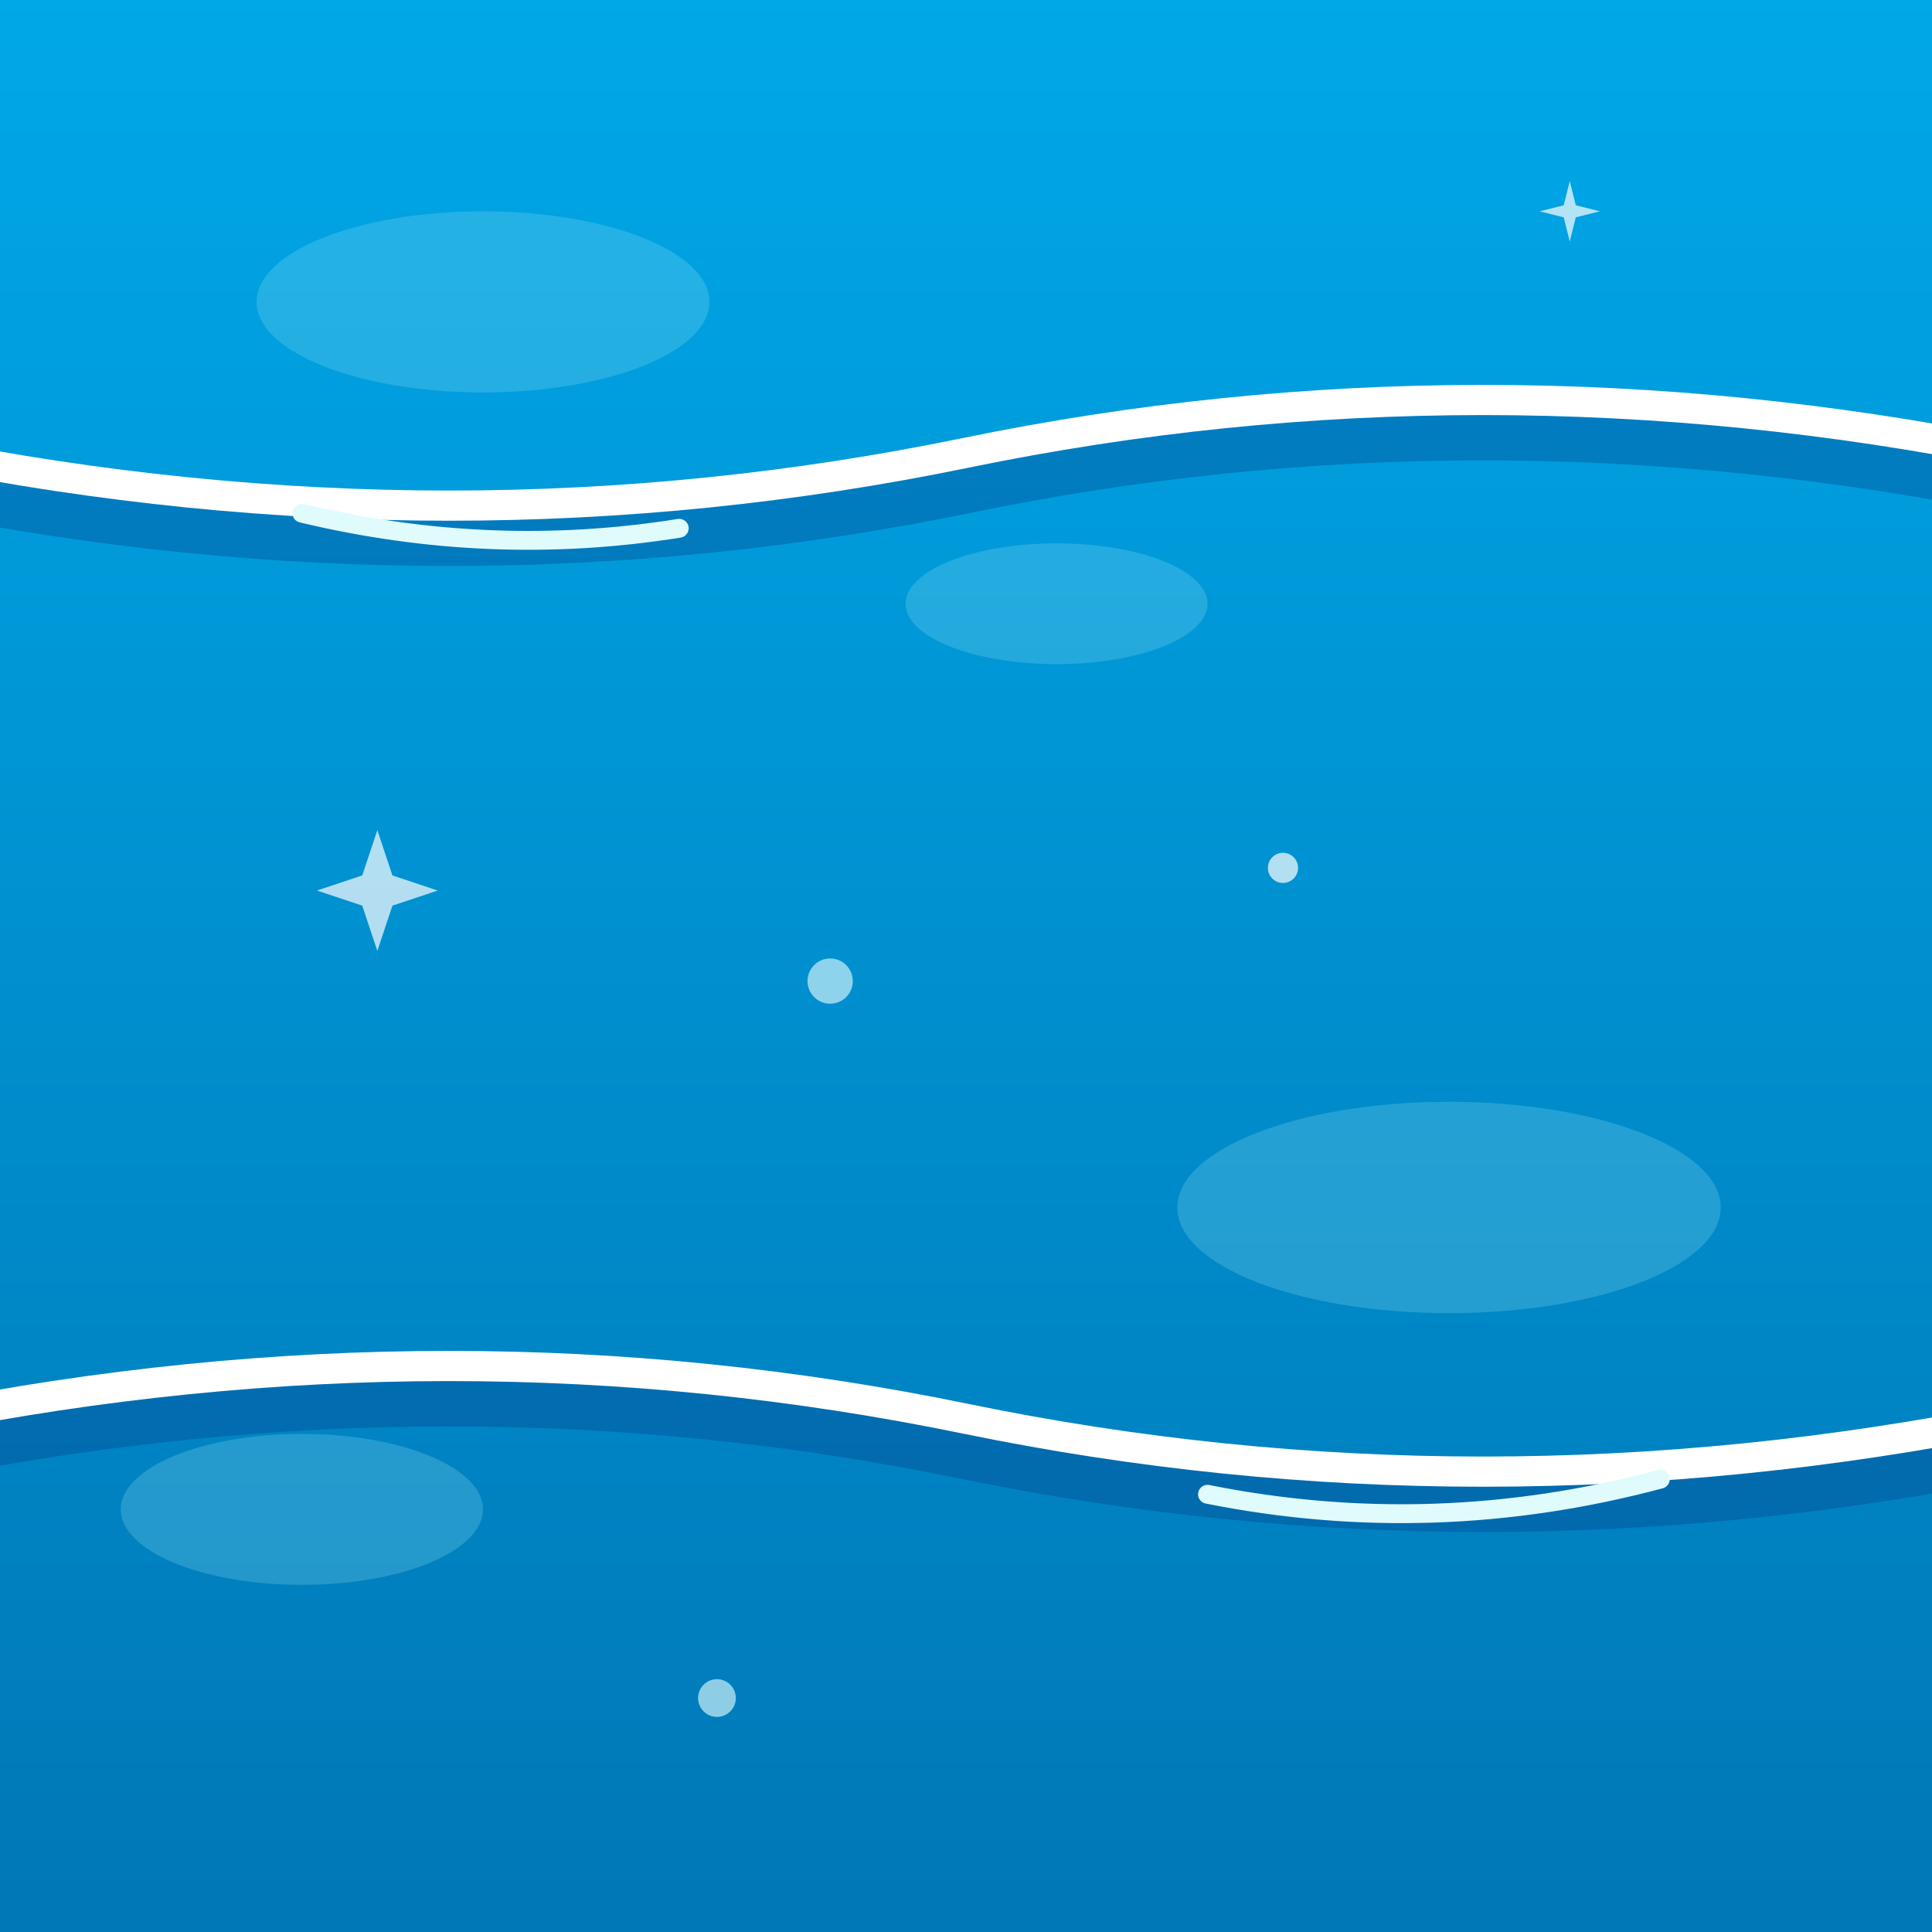
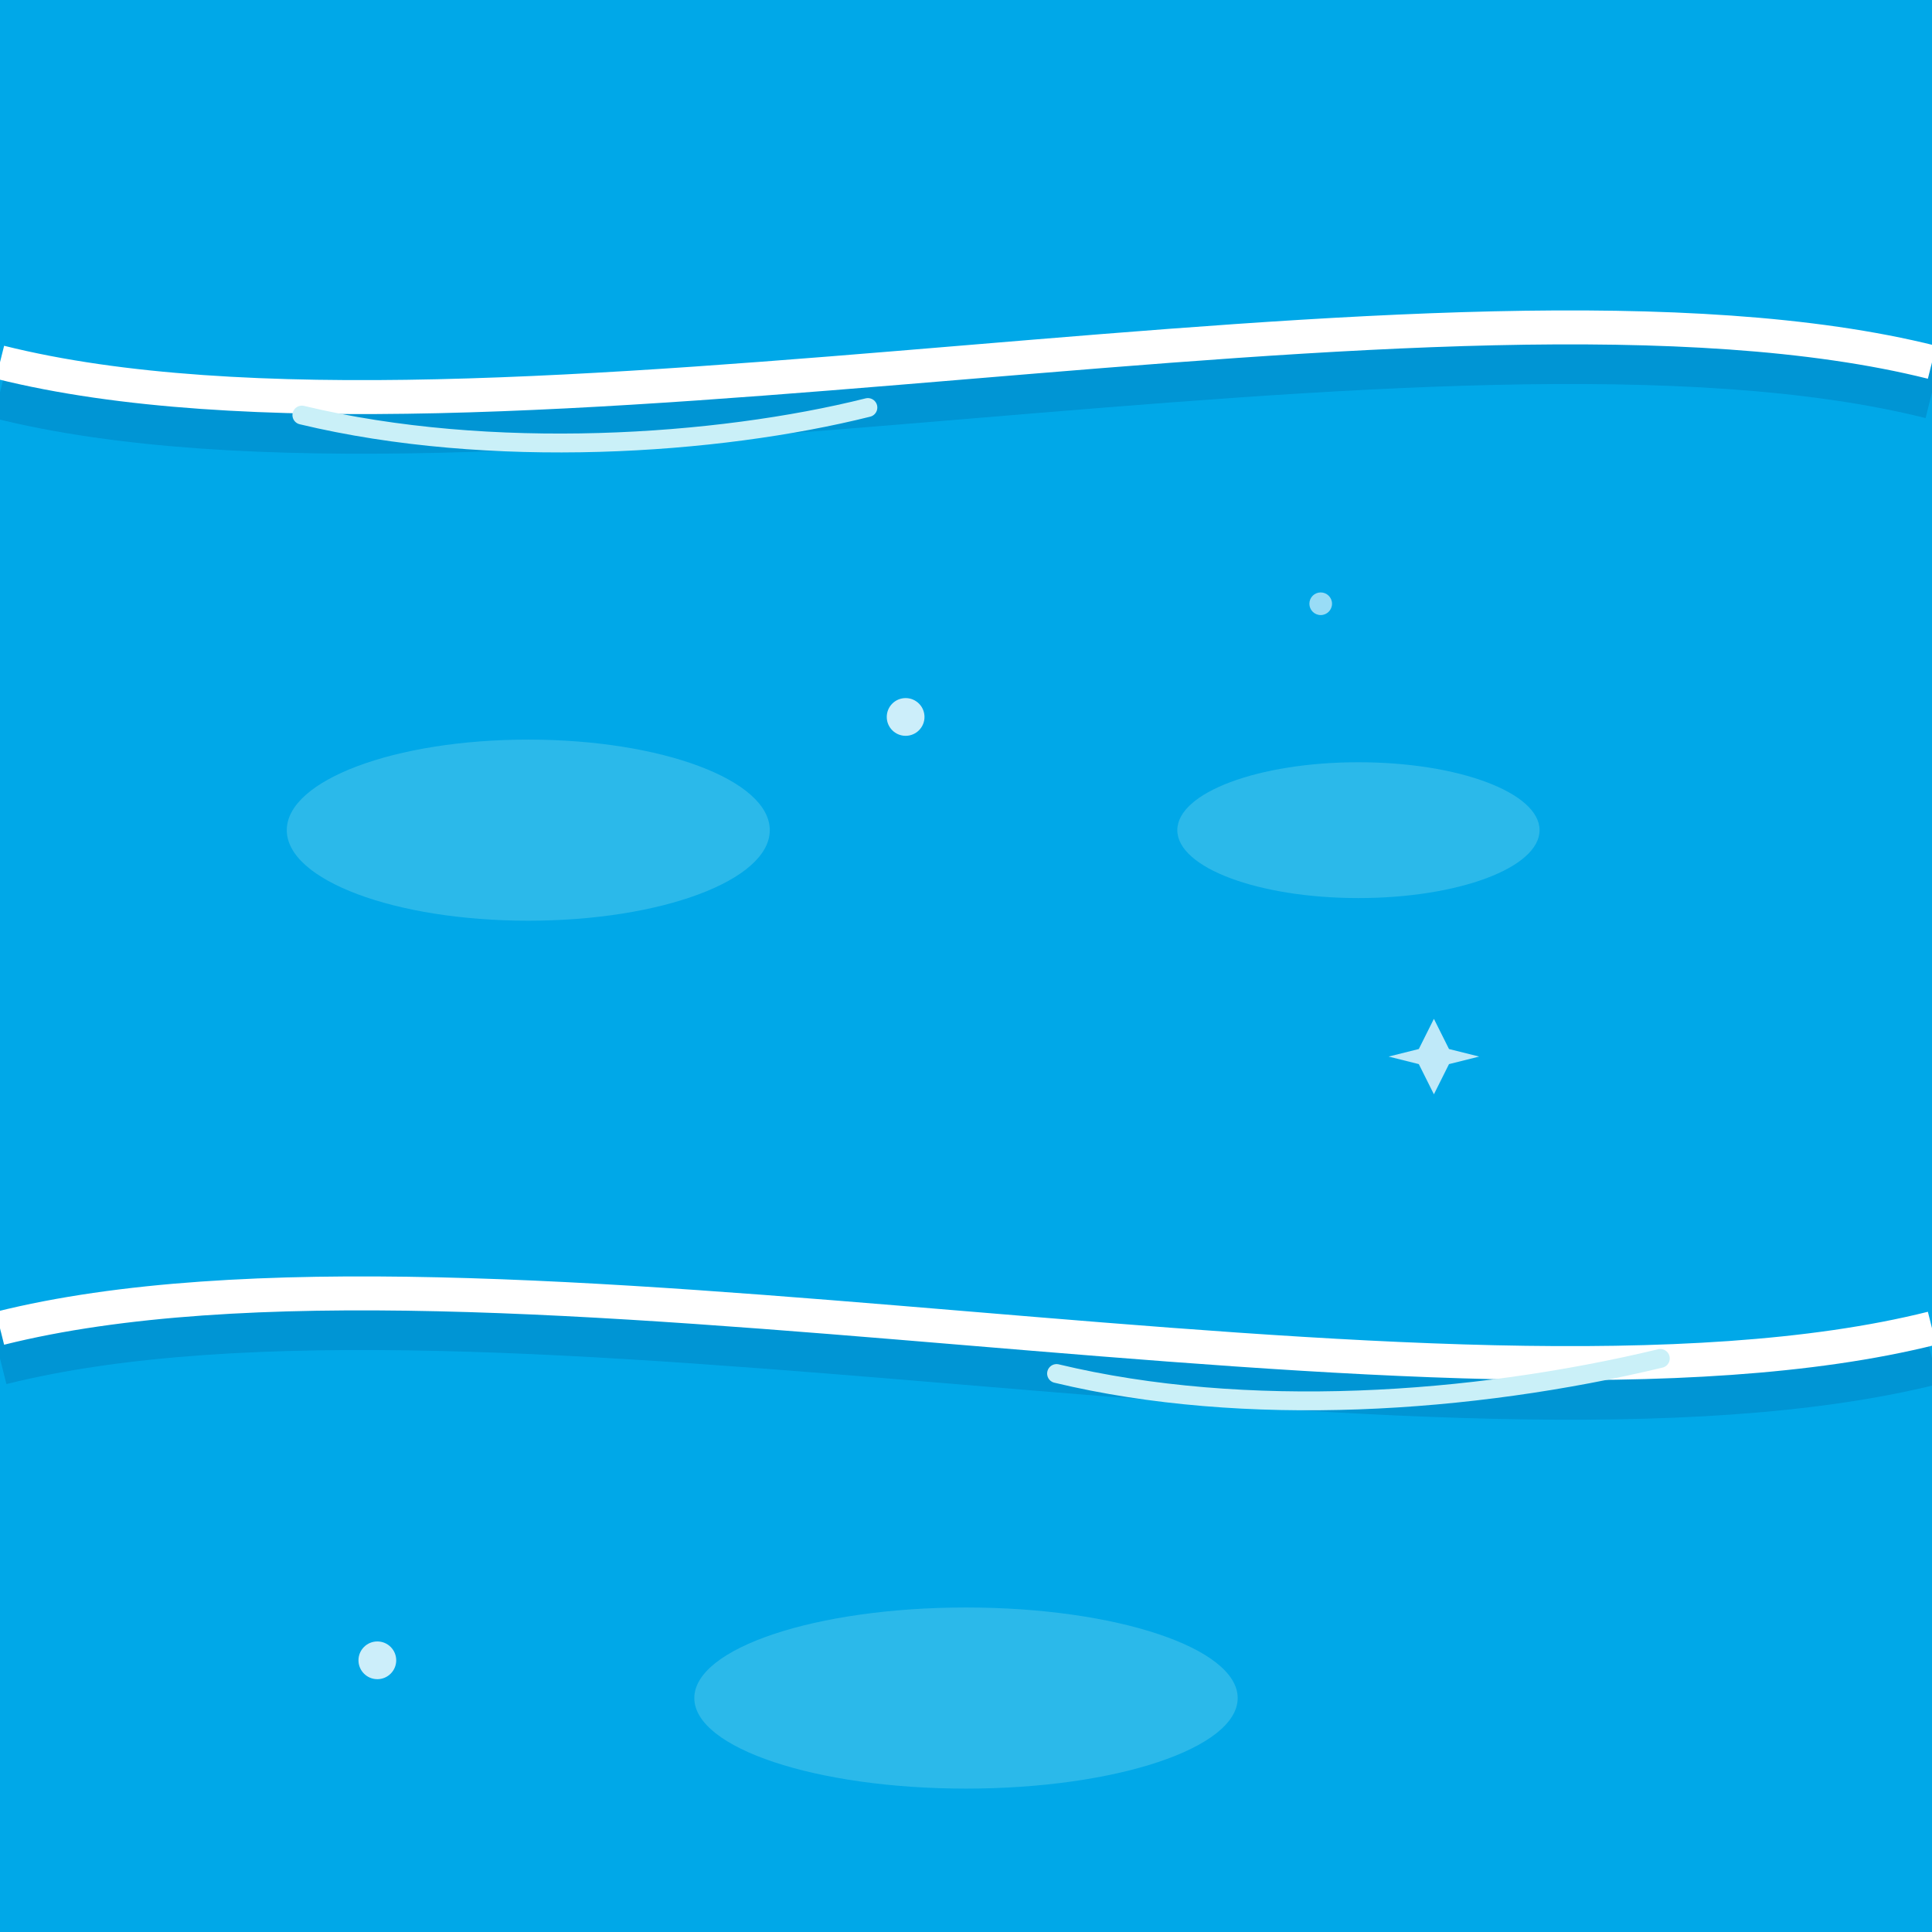
<svg xmlns="http://www.w3.org/2000/svg" viewBox="0 0 256 256" width="256" height="256">
-   <defs>
-     <linearGradient id="oceanGrad" x1="0%" y1="0%" x2="0%" y2="100%">
-       <stop offset="0%" stop-color="#00A8E8" />
-       <stop offset="100%" stop-color="#0077B6" />
-     </linearGradient>
-   </defs>
-   <rect width="256" height="256" fill="url(#oceanGrad)" />
-   <g fill="#90E0EF" opacity="0.25">
-     <ellipse cx="64" cy="40" rx="30" ry="12" />
-     <ellipse cx="192" cy="160" rx="36" ry="14" />
-     <ellipse cx="140" cy="80" rx="20" ry="8" />
-     <ellipse cx="40" cy="200" rx="24" ry="10" />
+   <rect width="256" height="256" fill="#00A8E8" />
+   <g fill="#90E0EF" opacity="0.3">
+     <ellipse cx="70" cy="110" rx="32" ry="12" />
+     <ellipse cx="180" cy="110" rx="24" ry="9" />
+     <ellipse cx="128" cy="225" rx="36" ry="12" />
  </g>
-   <path d="M -10 64 Q 60 78 128 64 Q 196 50 266 64" fill="none" stroke="#023E8A" stroke-width="8" opacity="0.35" stroke-linecap="round" />
-   <path d="M -10 60 Q 60 74 128 60 Q 196 46 266 60" fill="none" stroke="#FFFFFF" stroke-width="4" stroke-linecap="round" />
-   <path d="M 40 68 Q 65 74 90 70" fill="none" stroke="#E0FBFC" stroke-width="2.5" stroke-linecap="round" />
-   <path d="M -10 192 Q 60 178 128 192 Q 196 206 266 192" fill="none" stroke="#023E8A" stroke-width="8" opacity="0.35" stroke-linecap="round" />
-   <path d="M -10 188 Q 60 174 128 188 Q 196 202 266 188" fill="none" stroke="#FFFFFF" stroke-width="4" stroke-linecap="round" />
-   <path d="M 160 198 Q 190 204 220 196" fill="none" stroke="#E0FBFC" stroke-width="2.5" stroke-linecap="round" />
-   <g fill="#FFFFFF" opacity="0.7">
-     <polygon points="50,110 52,116 58,118 52,120 50,126 48,120 42,118 48,116" />
-     <polygon points="210,30 211,34 215,35 211,36 210,40 209,36 205,35 209,34" transform="scale(0.8) translate(50, 0)" />
-     <circle cx="110" cy="130" r="3" fill="#CAF0F8" />
-     <circle cx="170" cy="115" r="2" fill="#FFFFFF" />
-     <circle cx="95" cy="225" r="2.5" fill="#CAF0F8" />
+   <path d="M 0 52 C 64 68, 192 36, 256 52" fill="none" stroke="#0077B6" stroke-width="7" opacity="0.4" />
+   <path d="M 0 48 C 64 64, 192 32, 256 48" fill="none" stroke="#FFFFFF" stroke-width="4.5" />
+   <path d="M 40 55 C 65 61, 95 59, 115 54" fill="none" stroke="#CAF0F8" stroke-width="2.5" stroke-linecap="round" />
+   <path d="M 0 180 C 64 164, 192 196, 256 180" fill="none" stroke="#0077B6" stroke-width="7" opacity="0.4" />
+   <path d="M 0 176 C 64 160, 192 192, 256 176" fill="none" stroke="#FFFFFF" stroke-width="4.5" />
+   <path d="M 140 182 C 165 188, 195 186, 220 180" fill="none" stroke="#CAF0F8" stroke-width="2.5" stroke-linecap="round" />
+   <g fill="#FFFFFF">
+     <circle cx="120" cy="95" r="2.5" opacity="0.8" />
+     <circle cx="175" cy="80" r="1.5" opacity="0.6" />
+     <circle cx="50" cy="220" r="2.5" opacity="0.8" />
+     <polygon points="190,135 192,139 196,140 192,141 190,145 188,141 184,140 188,139" opacity="0.75" />
  </g>
</svg>
